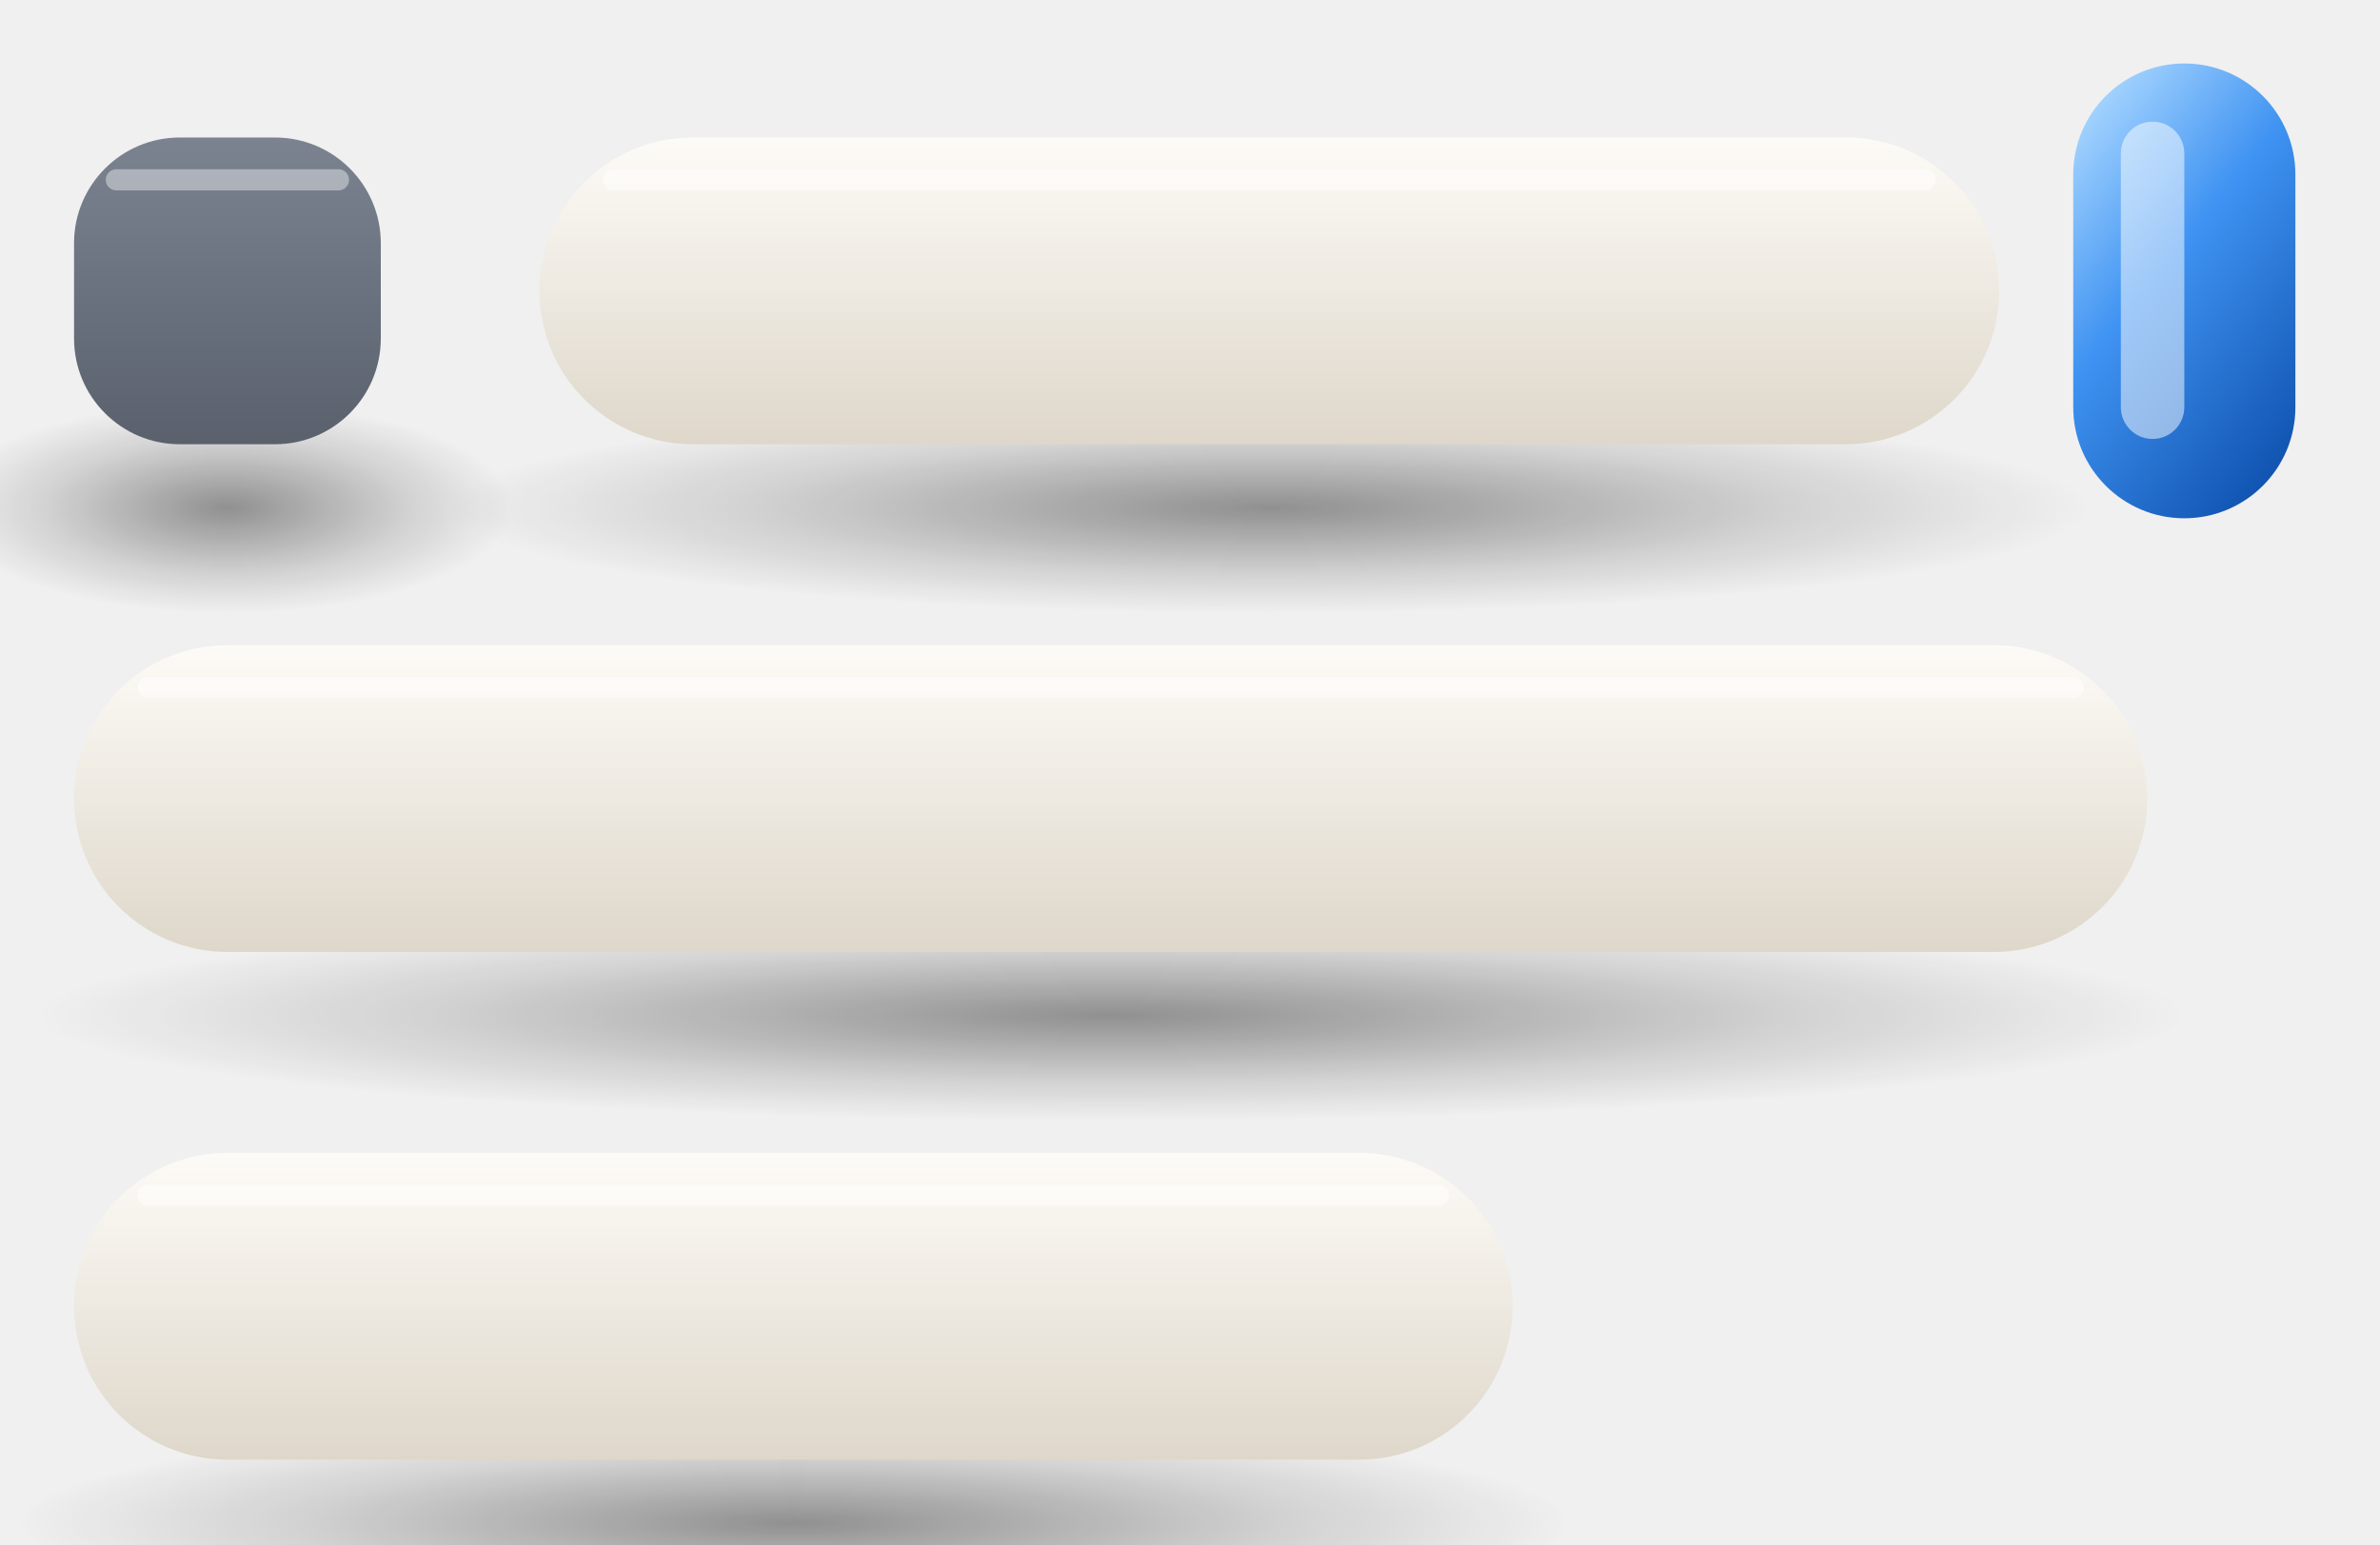
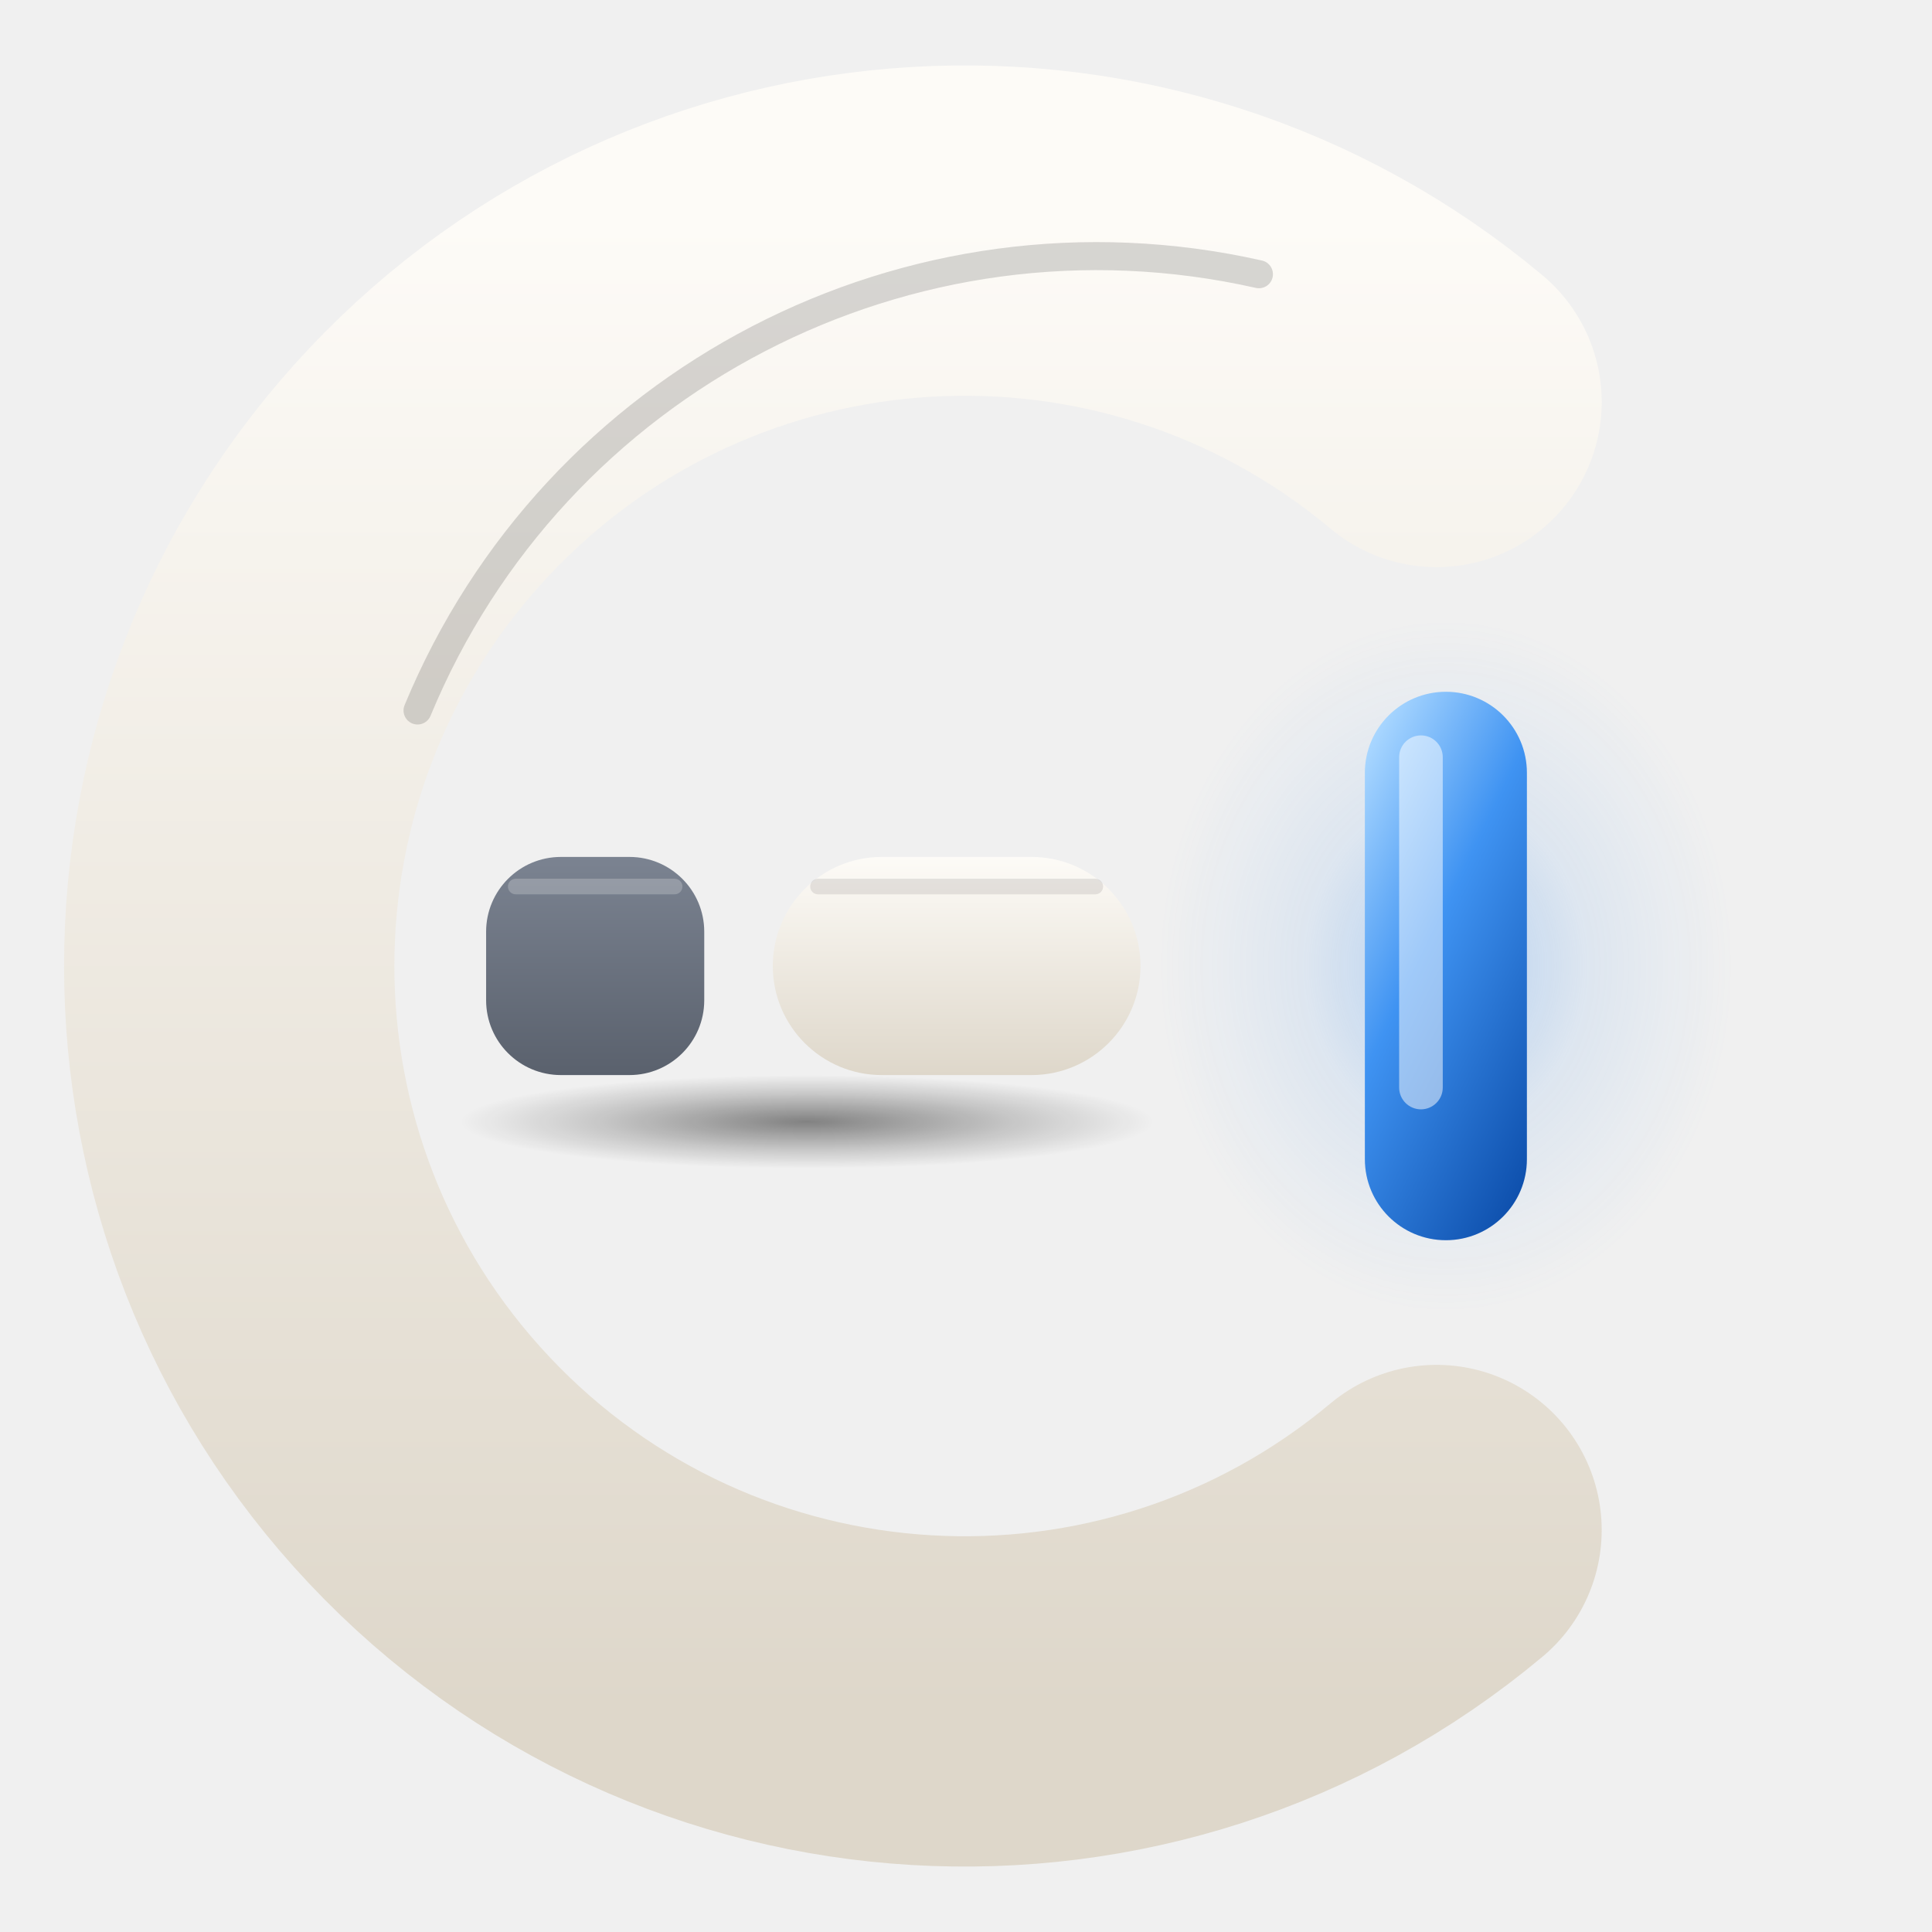
- <svg xmlns="http://www.w3.org/2000/svg" viewBox="0 0 450 292" width="450" height="292" role="img" aria-label="cursive">
+ <svg xmlns="http://www.w3.org/2000/svg" viewBox="196 202 620 620" width="310" height="310" role="img" aria-label="cursive">
  <defs>
    <linearGradient id="md-ink" x1="0" y1="0" x2="0" y2="1">
      <stop offset="0" stop-color="#fdfbf7" />
      <stop offset="1" stop-color="#ded7ca" />
    </linearGradient>
    <linearGradient id="md-mk" x1="0" y1="0" x2="0" y2="1">
      <stop offset="0" stop-color="#7b8391" />
      <stop offset="1" stop-color="#5a616d" />
    </linearGradient>
    <linearGradient id="md-car" x1=".2" y1="0" x2=".8" y2="1">
      <stop offset="0" stop-color="#a8d6ff" />
      <stop offset=".42" stop-color="#3f93f2" />
      <stop offset="1" stop-color="#0f51ae" />
    </linearGradient>
+     <radialGradient id="md-halo" cx=".5" cy=".5" r=".5">
+       <stop offset="0" stop-color="#3d90f0" stop-opacity=".34" />
+       <stop offset=".5" stop-color="#3d90f0" stop-opacity=".1" />
+       <stop offset="1" stop-color="#3d90f0" stop-opacity="0" />
+     </radialGradient>
    <radialGradient id="md-cast" cx=".5" cy=".5" r=".5">
-       <stop offset="0" stop-color="#000" stop-opacity=".4" />
-       <stop offset=".62" stop-color="#000" stop-opacity=".13" />
+       <stop offset="0" stop-color="#000" stop-opacity=".46" />
+       <stop offset=".62" stop-color="#000" stop-opacity=".16" />
      <stop offset="1" stop-color="#000" stop-opacity="0" />
    </radialGradient>
  </defs>
-   <ellipse cx="43" cy="96" rx="54" ry="20" fill="url(#md-cast)" />
-   <ellipse cx="240" cy="96" rx="156" ry="20" fill="url(#md-cast)" />
-   <ellipse cx="210" cy="192" rx="204" ry="20" fill="url(#md-cast)" />
-   <ellipse cx="150" cy="288" rx="146" ry="20" fill="url(#md-cast)" />
-   <rect x="14" y="26" width="58" height="58" rx="20" fill="url(#md-mk)" />
-   <rect x="20" y="32" width="46" height="4" rx="2" fill="#fff" opacity=".4" />
-   <rect x="102" y="26" width="276" height="58" rx="29" fill="url(#md-ink)" />
-   <rect x="114" y="32" width="252" height="4" rx="2" fill="#fff" opacity=".5" />
-   <rect x="14" y="122" width="392" height="58" rx="29" fill="url(#md-ink)" />
-   <rect x="26" y="128" width="368" height="4" rx="2" fill="#fff" opacity=".5" />
-   <rect x="14" y="218" width="272" height="58" rx="29" fill="url(#md-ink)" />
-   <rect x="26" y="224" width="248" height="4" rx="2" fill="#fff" opacity=".5" />
-   <rect x="392" y="12" width="42" height="86" rx="21" fill="url(#md-car)" />
-   <rect x="401" y="23" width="12" height="60" rx="6" fill="#fff" opacity=".5" />
+   <path d="M 657 331 A 236 236 0 1 0 657 693" fill="none" stroke="url(#md-ink)" stroke-width="106" stroke-linecap="round" />
+   <path d="M 600 290 A 236 236 0 0 0 330 430" fill="none" stroke="#100f12" stroke-opacity=".16" stroke-width="9" stroke-linecap="round" />
+   <ellipse cx="455" cy="562" rx="112" ry="15" fill="url(#md-cast)" />
+   <rect x="352" y="477" width="70" height="70" rx="24" fill="url(#md-mk)" />
+   <rect x="359" y="484" width="56" height="5" rx="2.5" fill="#fff" opacity=".22" />
+   <rect x="444" y="477" width="118" height="70" rx="35" fill="url(#md-ink)" />
+   <rect x="456" y="484" width="94" height="5" rx="2.5" fill="#100f12" opacity=".1" />
+   <ellipse cx="660" cy="512" rx="92" ry="112" fill="url(#md-halo)" />
+   <rect x="634" y="424" width="52" height="176" rx="26" fill="url(#md-car)" />
+   <rect x="645" y="438" width="14" height="120" rx="7" fill="#fff" opacity=".5" />
</svg>
